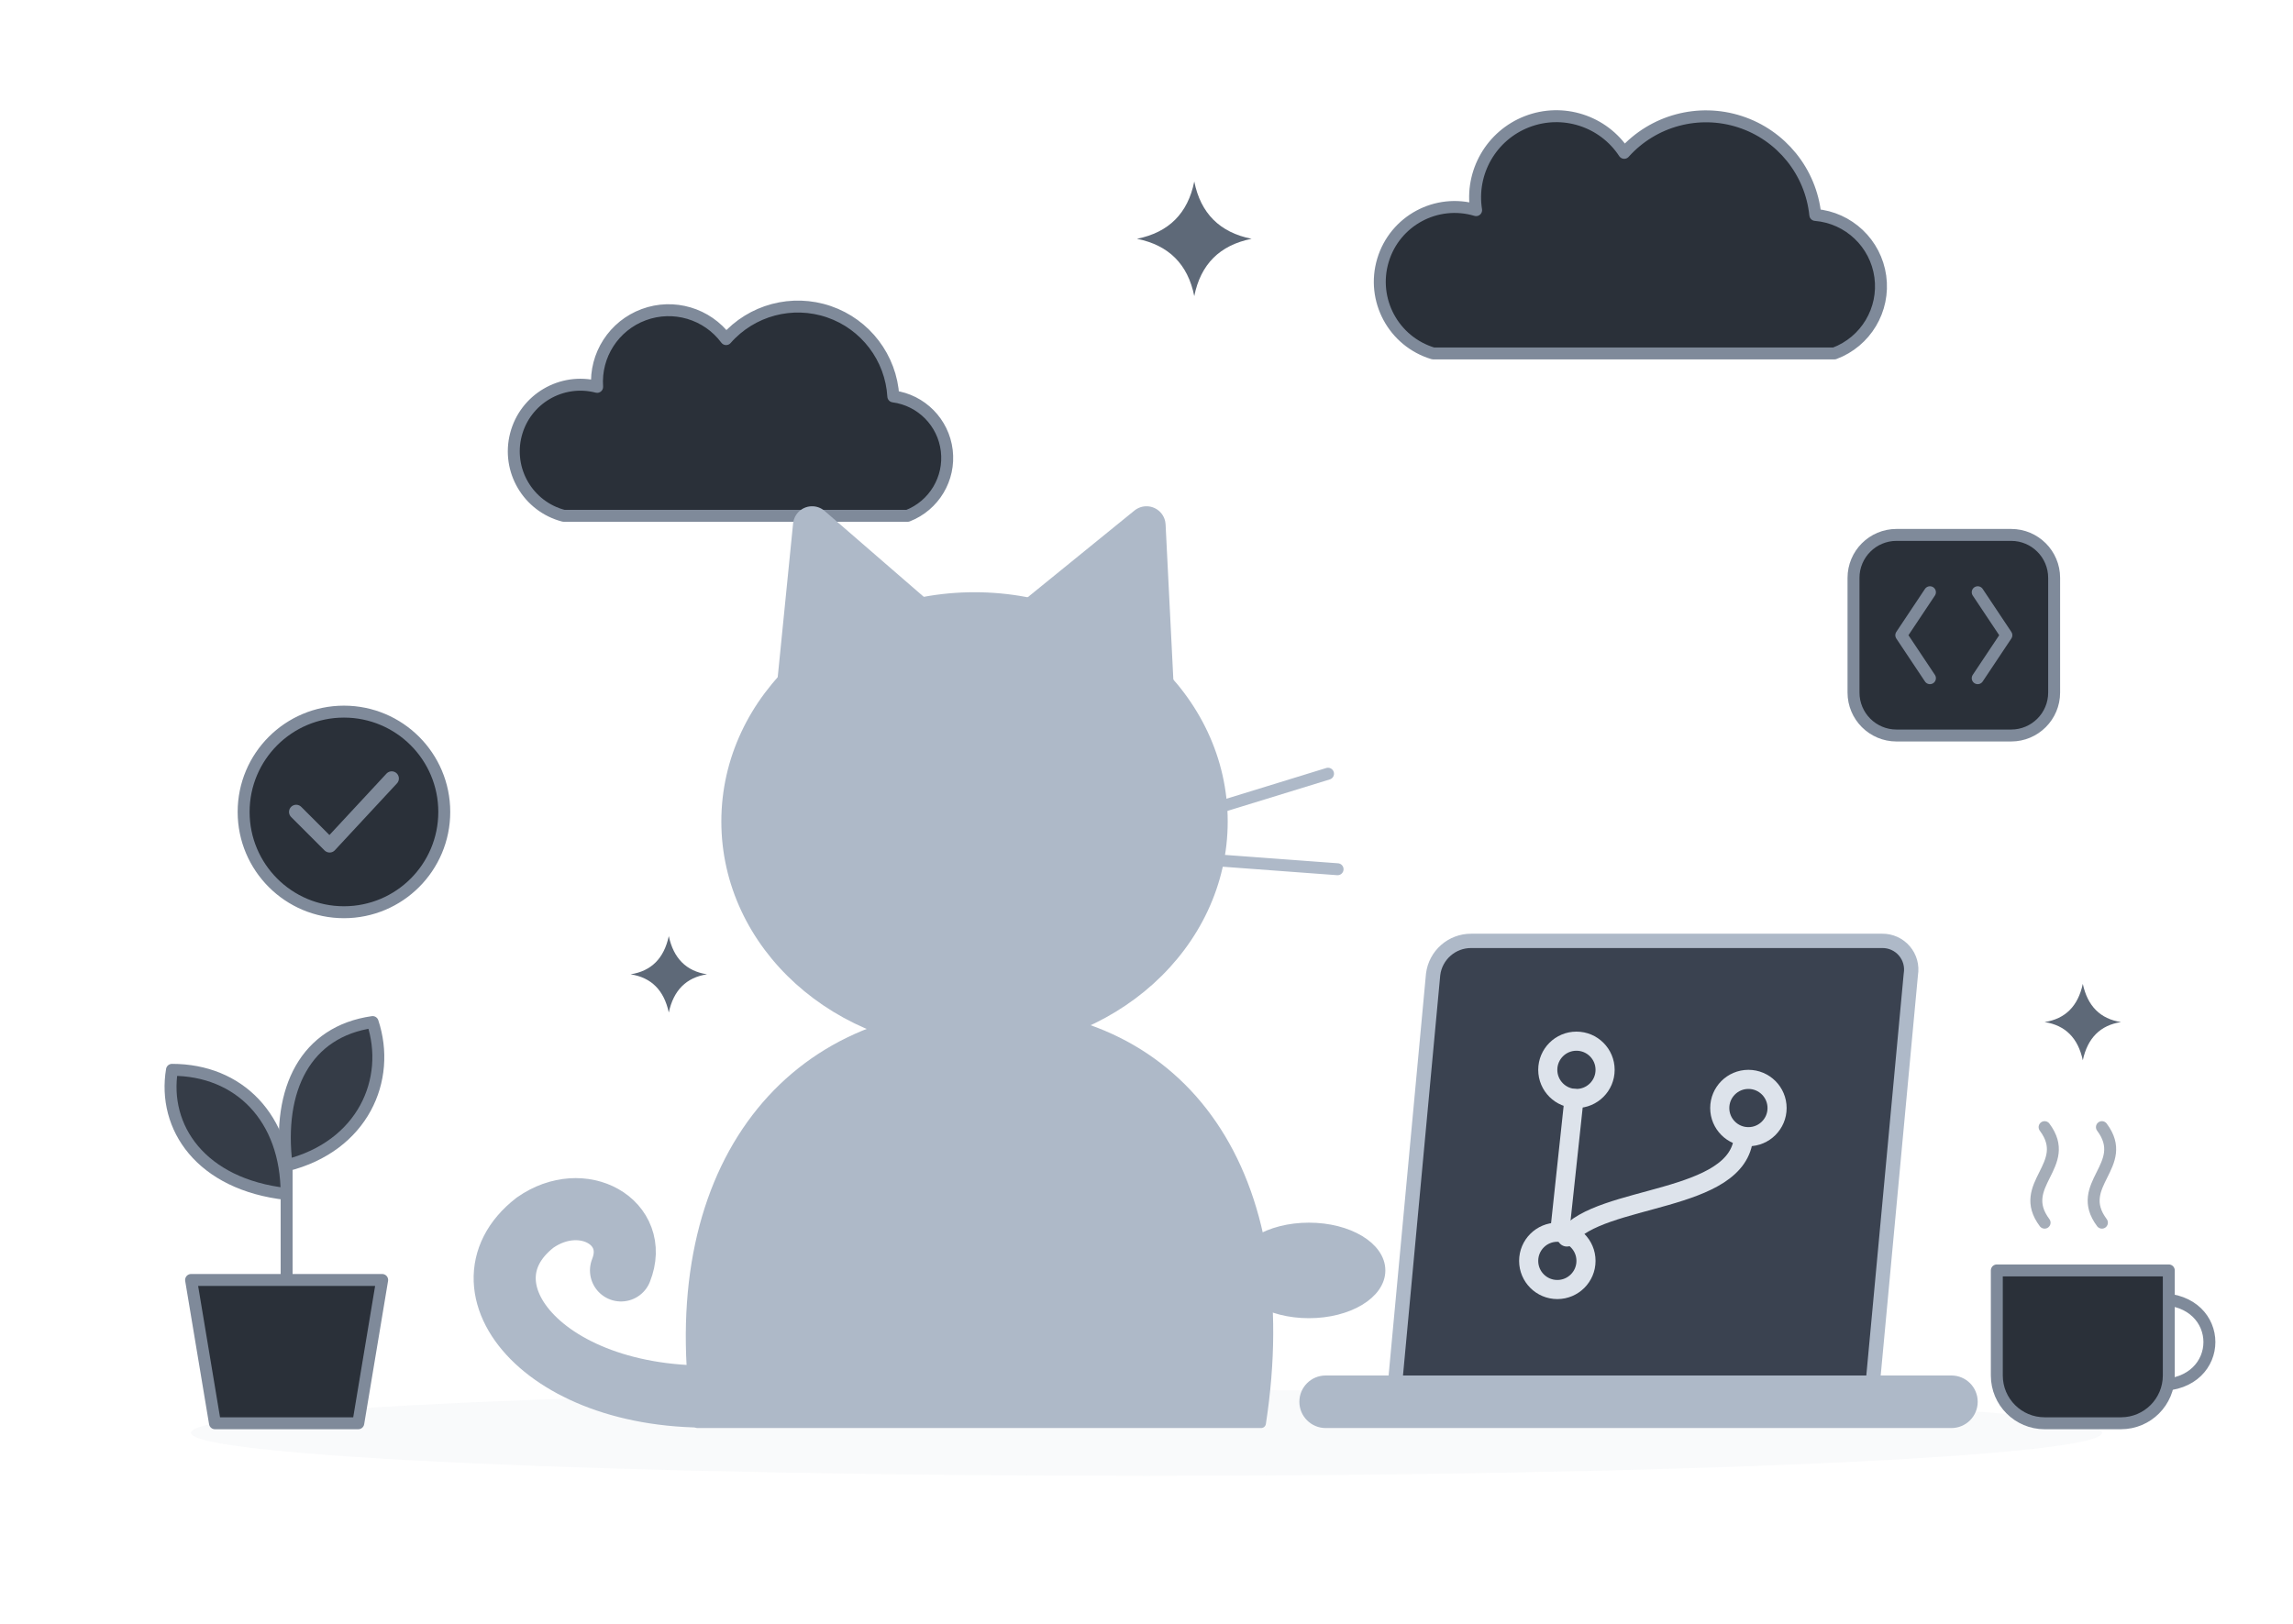
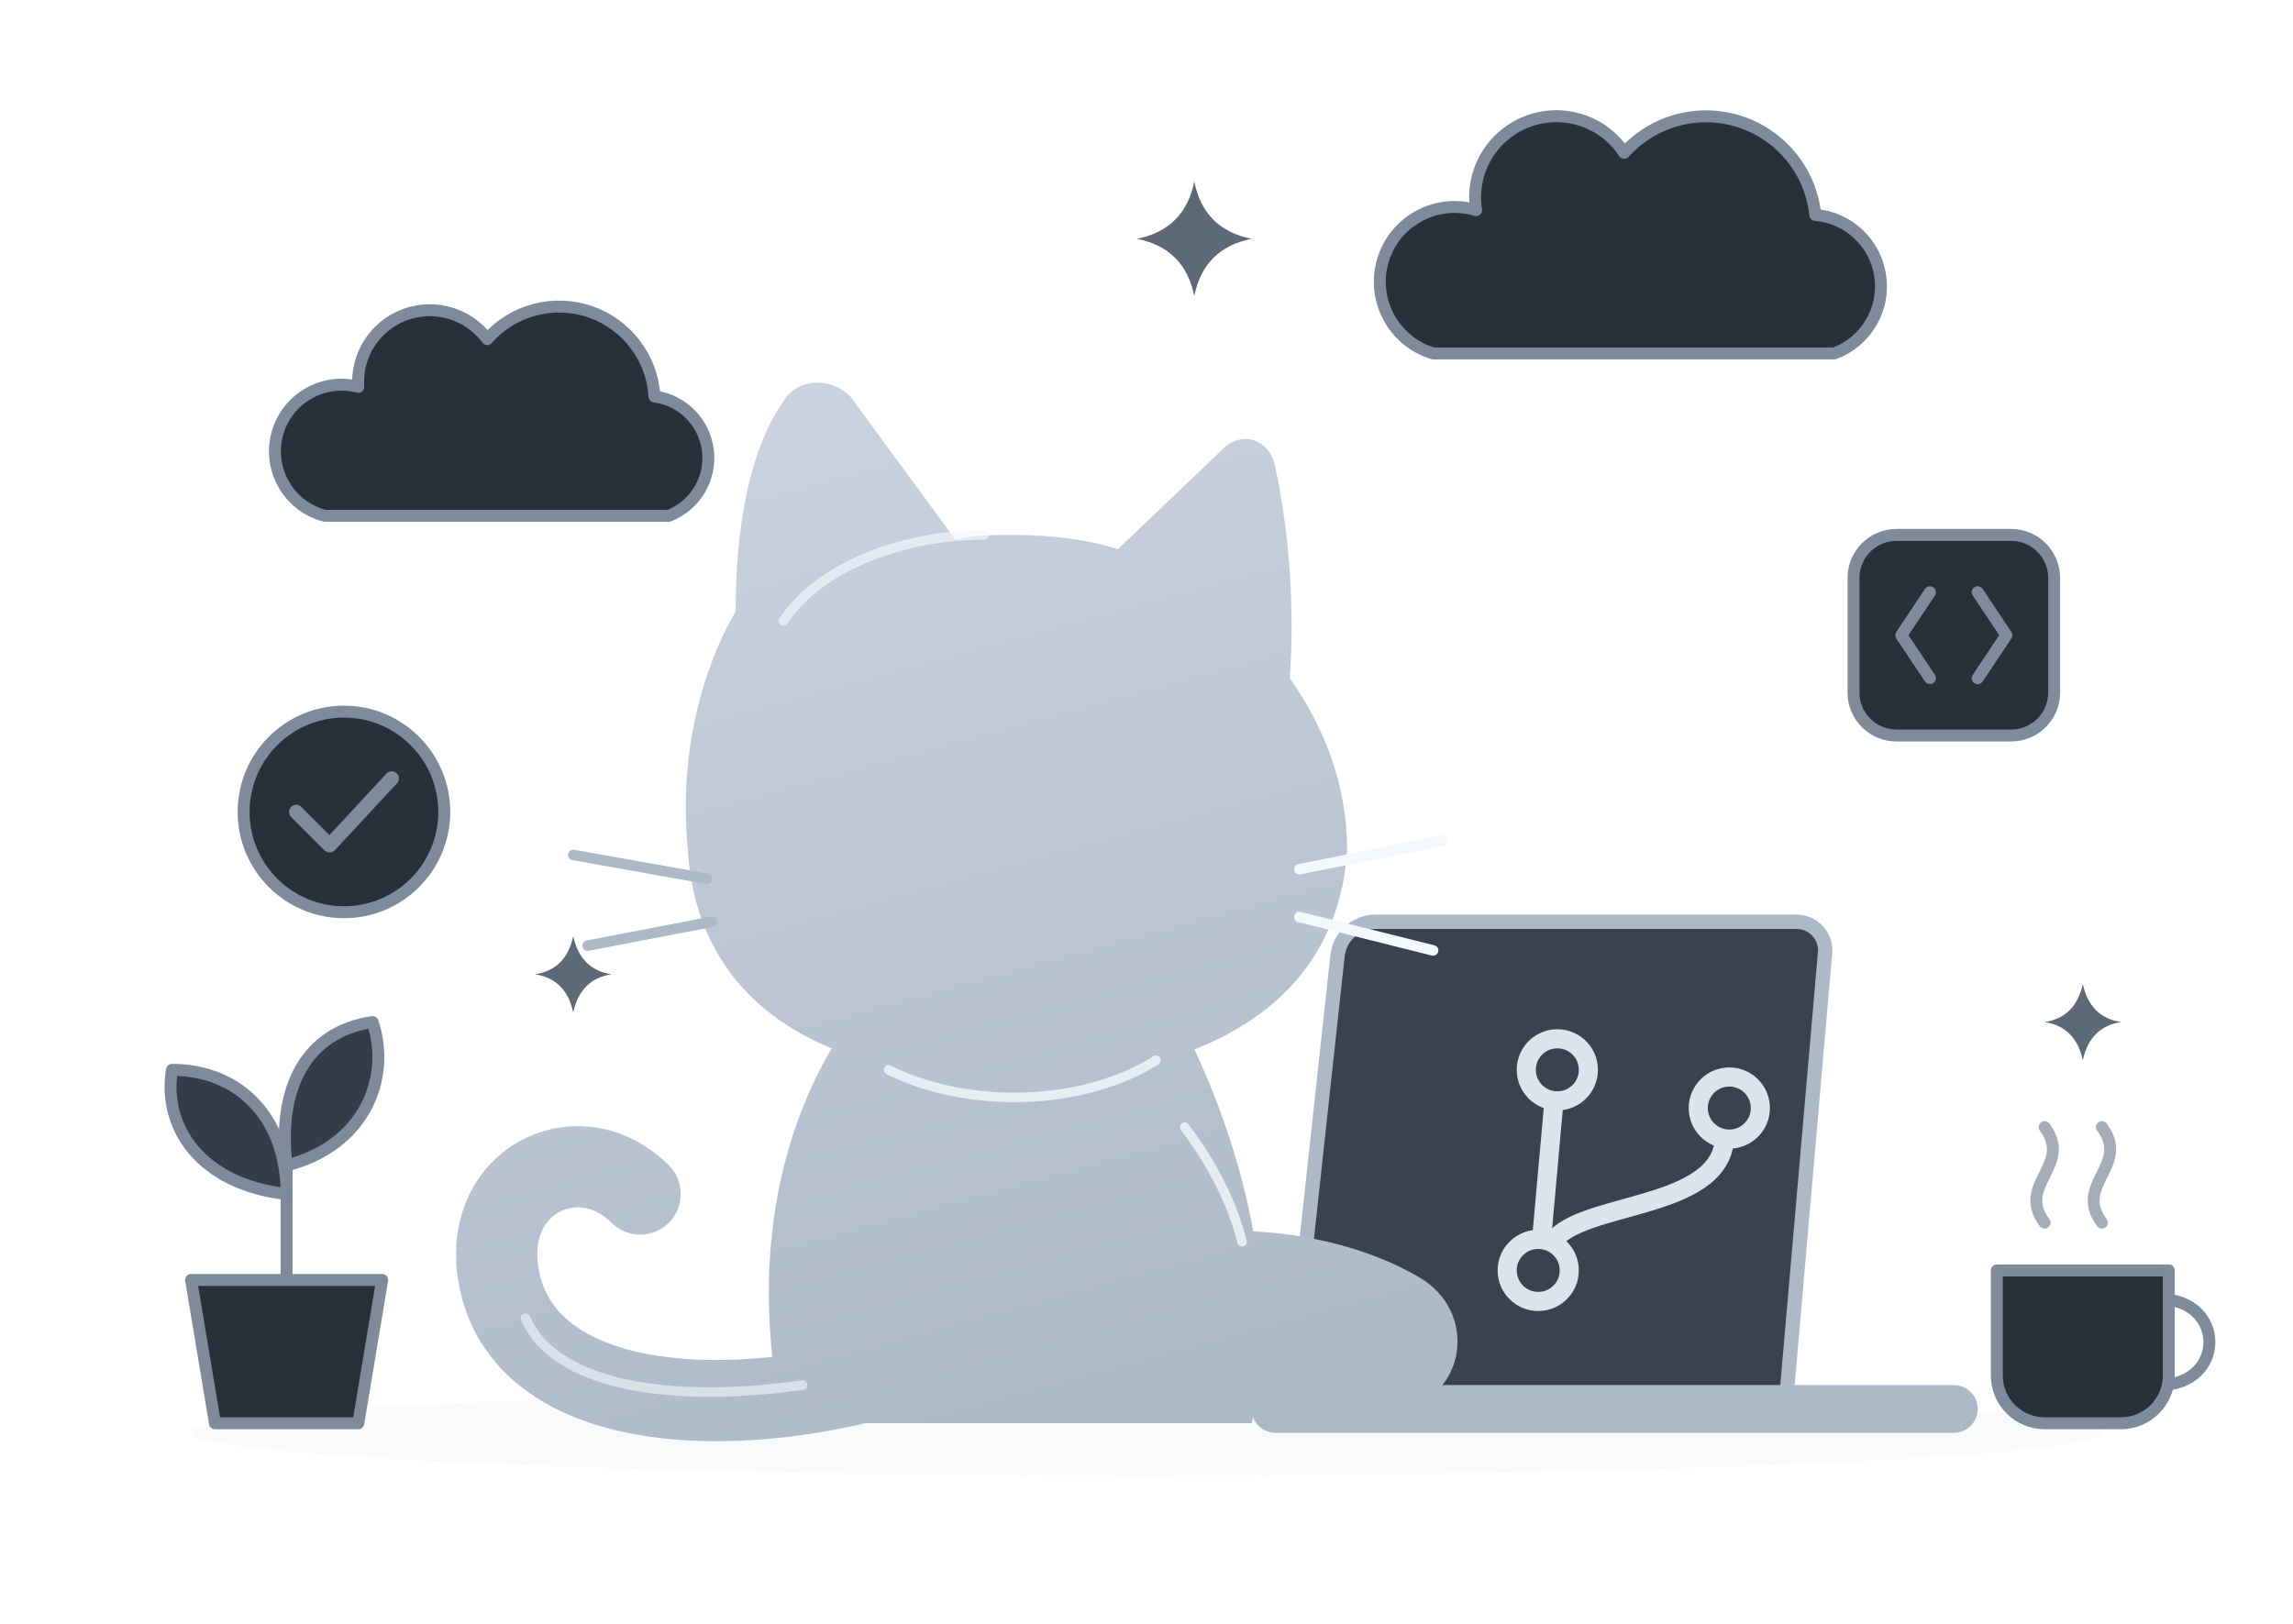
<svg xmlns="http://www.w3.org/2000/svg" width="480" height="340" viewBox="0 0 480 340">
+   <defs>
+     <linearGradient id="fur" gradientUnits="userSpaceOnUse" x1="170" y1="80" x2="230" y2="300">
+       <stop offset="0" stop-color="#C9D2DE" />
+       <stop offset="1" stop-color="#AEB9C8" />
+     </linearGradient>
+   </defs>
  <ellipse cx="240" cy="300" rx="200" ry="9" fill="#AEB9C8" opacity="0.08" />
  <g fill="#2A3039" stroke="#7F8A9A" stroke-width="2.5" stroke-linejoin="round">
-     <path d="M118 108 h72 a13 13 0 0 0 -3 -25 a20 20 0 0 0 -35 -12 a15 15 0 0 0 -27 10 a13 13 0 0 0 -7 27 z" />
+     <path d="M68 108 h72 a13 13 0 0 0 -3 -25 a20 20 0 0 0 -35 -12 a15 15 0 0 0 -27 10 a13 13 0 0 0 -7 27 z" />
    <path d="M300 74 h84 a15 15 0 0 0 -4 -29 a23 23 0 0 0 -40 -13 a17 17 0 0 0 -31 12 a15 15 0 0 0 -9 30 z" />
  </g>
  <circle cx="72" cy="170" r="21" fill="#2A3039" stroke="#7F8A9A" stroke-width="2.5" />
  <path d="M62 170 l7 7 l13 -14" fill="none" stroke="#7F8A9A" stroke-width="3" stroke-linecap="round" stroke-linejoin="round" />
  <rect x="388" y="112" width="42" height="42" rx="9" fill="#2A3039" stroke="#7F8A9A" stroke-width="2.5" />
  <path d="M404 124 l-6 9 l6 9 M414 124 l6 9 l-6 9" fill="none" stroke="#7F8A9A" stroke-width="2.5" stroke-linecap="round" stroke-linejoin="round" />
  <g fill="#5E6978">
    <path d="M250 38 q2 10 12 12 q-10 2 -12 12 q-2 -10 -12 -12 q10 -2 12 -12 z" />
-     <path d="M140 196 q1.5 7 8 8 q-6.5 1 -8 8 q-1.5 -7 -8 -8 q6.5 -1 8 -8 z" />
+     <path d="M120 196 q1.5 7 8 8 q-6.5 1 -8 8 q-1.5 -7 -8 -8 q6.5 -1 8 -8 z" />
    <path d="M436 206 q1.5 7 8 8 q-6.5 1 -8 8 q-1.5 -7 -8 -8 q6.5 -1 8 -8 z" />
  </g>
  <g stroke="#7F8A9A" stroke-width="2.5" stroke-linejoin="round" stroke-linecap="round">
    <path d="M60 236 v34" fill="none" />
    <path d="M60 250 c-18 -2 -26 -14 -24 -26 c14 0 24 10 24 26 z" fill="#353C47" />
    <path d="M60 244 c16 -4 22 -18 18 -30 c-14 2 -20 14 -18 30 z" fill="#353C47" />
    <path d="M40 268 h40 l-5 30 h-30 z" fill="#2A3039" />
  </g>
  <g>
-     <path d="M292 290 l8 -86 a8 8 0 0 1 8 -7 h86 a6 6 0 0 1 6 7 l-8 86 z" fill="#3A4250" stroke="#AEB9C8" stroke-width="3" stroke-linejoin="round" />
-     <rect x="272" y="288" width="142" height="11" rx="5.5" fill="#AEB9C8" />
+     <path d="M270 292 l10 -92 a8 8 0 0 1 8 -7 h88 a6 6 0 0 1 6 7 l-8 92 z" fill="#3A4250" stroke="#AEB9C8" stroke-width="3" stroke-linejoin="round" />
+     <rect x="262" y="290" width="152" height="10" rx="5" fill="#AEB9C8" />
    <g fill="none" stroke="#DDE3EB" stroke-width="4" stroke-linecap="round">
-       <circle cx="330" cy="224" r="6" />
-       <circle cx="326" cy="264" r="6" />
-       <circle cx="366" cy="232" r="6" />
-       <path d="M329.5 230 l-3 28" />
-       <path d="M365 238 c-1 14 -30 12 -37 21" />
+       <circle cx="326" cy="224" r="6.5" />
+       <circle cx="322" cy="266" r="6.5" />
+       <circle cx="362" cy="232" r="6.5" />
+       <path d="M325.3 230.5 l-2.6 29" />
+       <path d="M361 238.5 c-1 15 -30 13 -36 21.5" />
    </g>
  </g>
-   <g fill="#AEB9C8" stroke="#AEB9C8" stroke-linejoin="round">
-     <path d="M156 292 c-40 4 -62 -22 -44 -36 c10 -7 22 0 18 10" fill="none" stroke-width="13" stroke-linecap="round" />
-     <path d="M146 298 c-8 -52 18 -86 60 -86 c42 0 66 34 58 86 z" stroke-width="2" />
-     <ellipse cx="274" cy="266" rx="15" ry="9" stroke-width="2" />
-     <path d="M166 150 l4 -40 l30 26 z" stroke-width="8" />
-     <path d="M208 136 l32 -26 l2 40 z" stroke-width="8" />
-     <ellipse cx="204" cy="172" rx="52" ry="47" stroke-width="2" />
+   <g fill="url(#fur)">
+     <path d="M178 290 C142 298 106 292 104 264 C103 246 122 238 134 250" fill="none" stroke="url(#fur)" stroke-width="17" stroke-linecap="round" />
+     <path d="M184 206 C164 228 156 262 164 298 L262 298 C268 274 262 240 244 208 Z" />
+     <path d="M236 262 C254 254 282 258 298 268 C310 276 306 294 292 295 C274 296 256 297 240 297 Z" />
+     <path d="M144 178 C142 158 147 140 154 128 C154 110 157 94 164 84 C167 79 174 79 178 83 L200 113 C204 112 208 112 212 112 C220 112 228 113 234 115 L256 94 C260 90 266 92 267 98 C270 112 271 128 270 142 C277 152 282 164 282 178 C280 210 252 226 212 226 C172 226 146 210 144 178 Z" />
  </g>
-   <g stroke="#AEB9C8" stroke-width="2.5" stroke-linecap="round">
-     <path d="M252 170 l26 -8" />
-     <path d="M253 180 l27 2" />
+   <g fill="none" stroke="#F4F7FB" stroke-linecap="round" stroke-width="2">
+     <path d="M164 130 C172 118 190 112 206 112" opacity="0.7" />
+     <path d="M186 224 C202 232 226 232 242 222" opacity="0.8" />
+     <path d="M248 236 C254 244 258 252 260 260" opacity="0.8" />
+     <path d="M110 276 C116 290 140 294 168 290" opacity="0.6" />
+   </g>
+   <g stroke-linecap="round" stroke-width="2.2">
+     <path d="M272 182 l30 -6 M272 192 l28 7" stroke="#F4F7FB" />
+     <path d="M148 184 l-28 -5 M149 193 l-26 5" stroke="#AEB9C8" />
  </g>
  <g stroke="#7F8A9A" stroke-width="2.5" stroke-linejoin="round" stroke-linecap="round">
    <path d="M428 256 c-6 -8 6 -12 0 -20 M440 256 c-6 -8 6 -12 0 -20" fill="none" opacity="0.7" />
    <path d="M452 272 c14 0 14 18 0 18" fill="none" />
    <path d="M418 266 h36 v22 a10 10 0 0 1 -10 10 h-16 a10 10 0 0 1 -10 -10 z" fill="#2A3039" />
  </g>
</svg>
